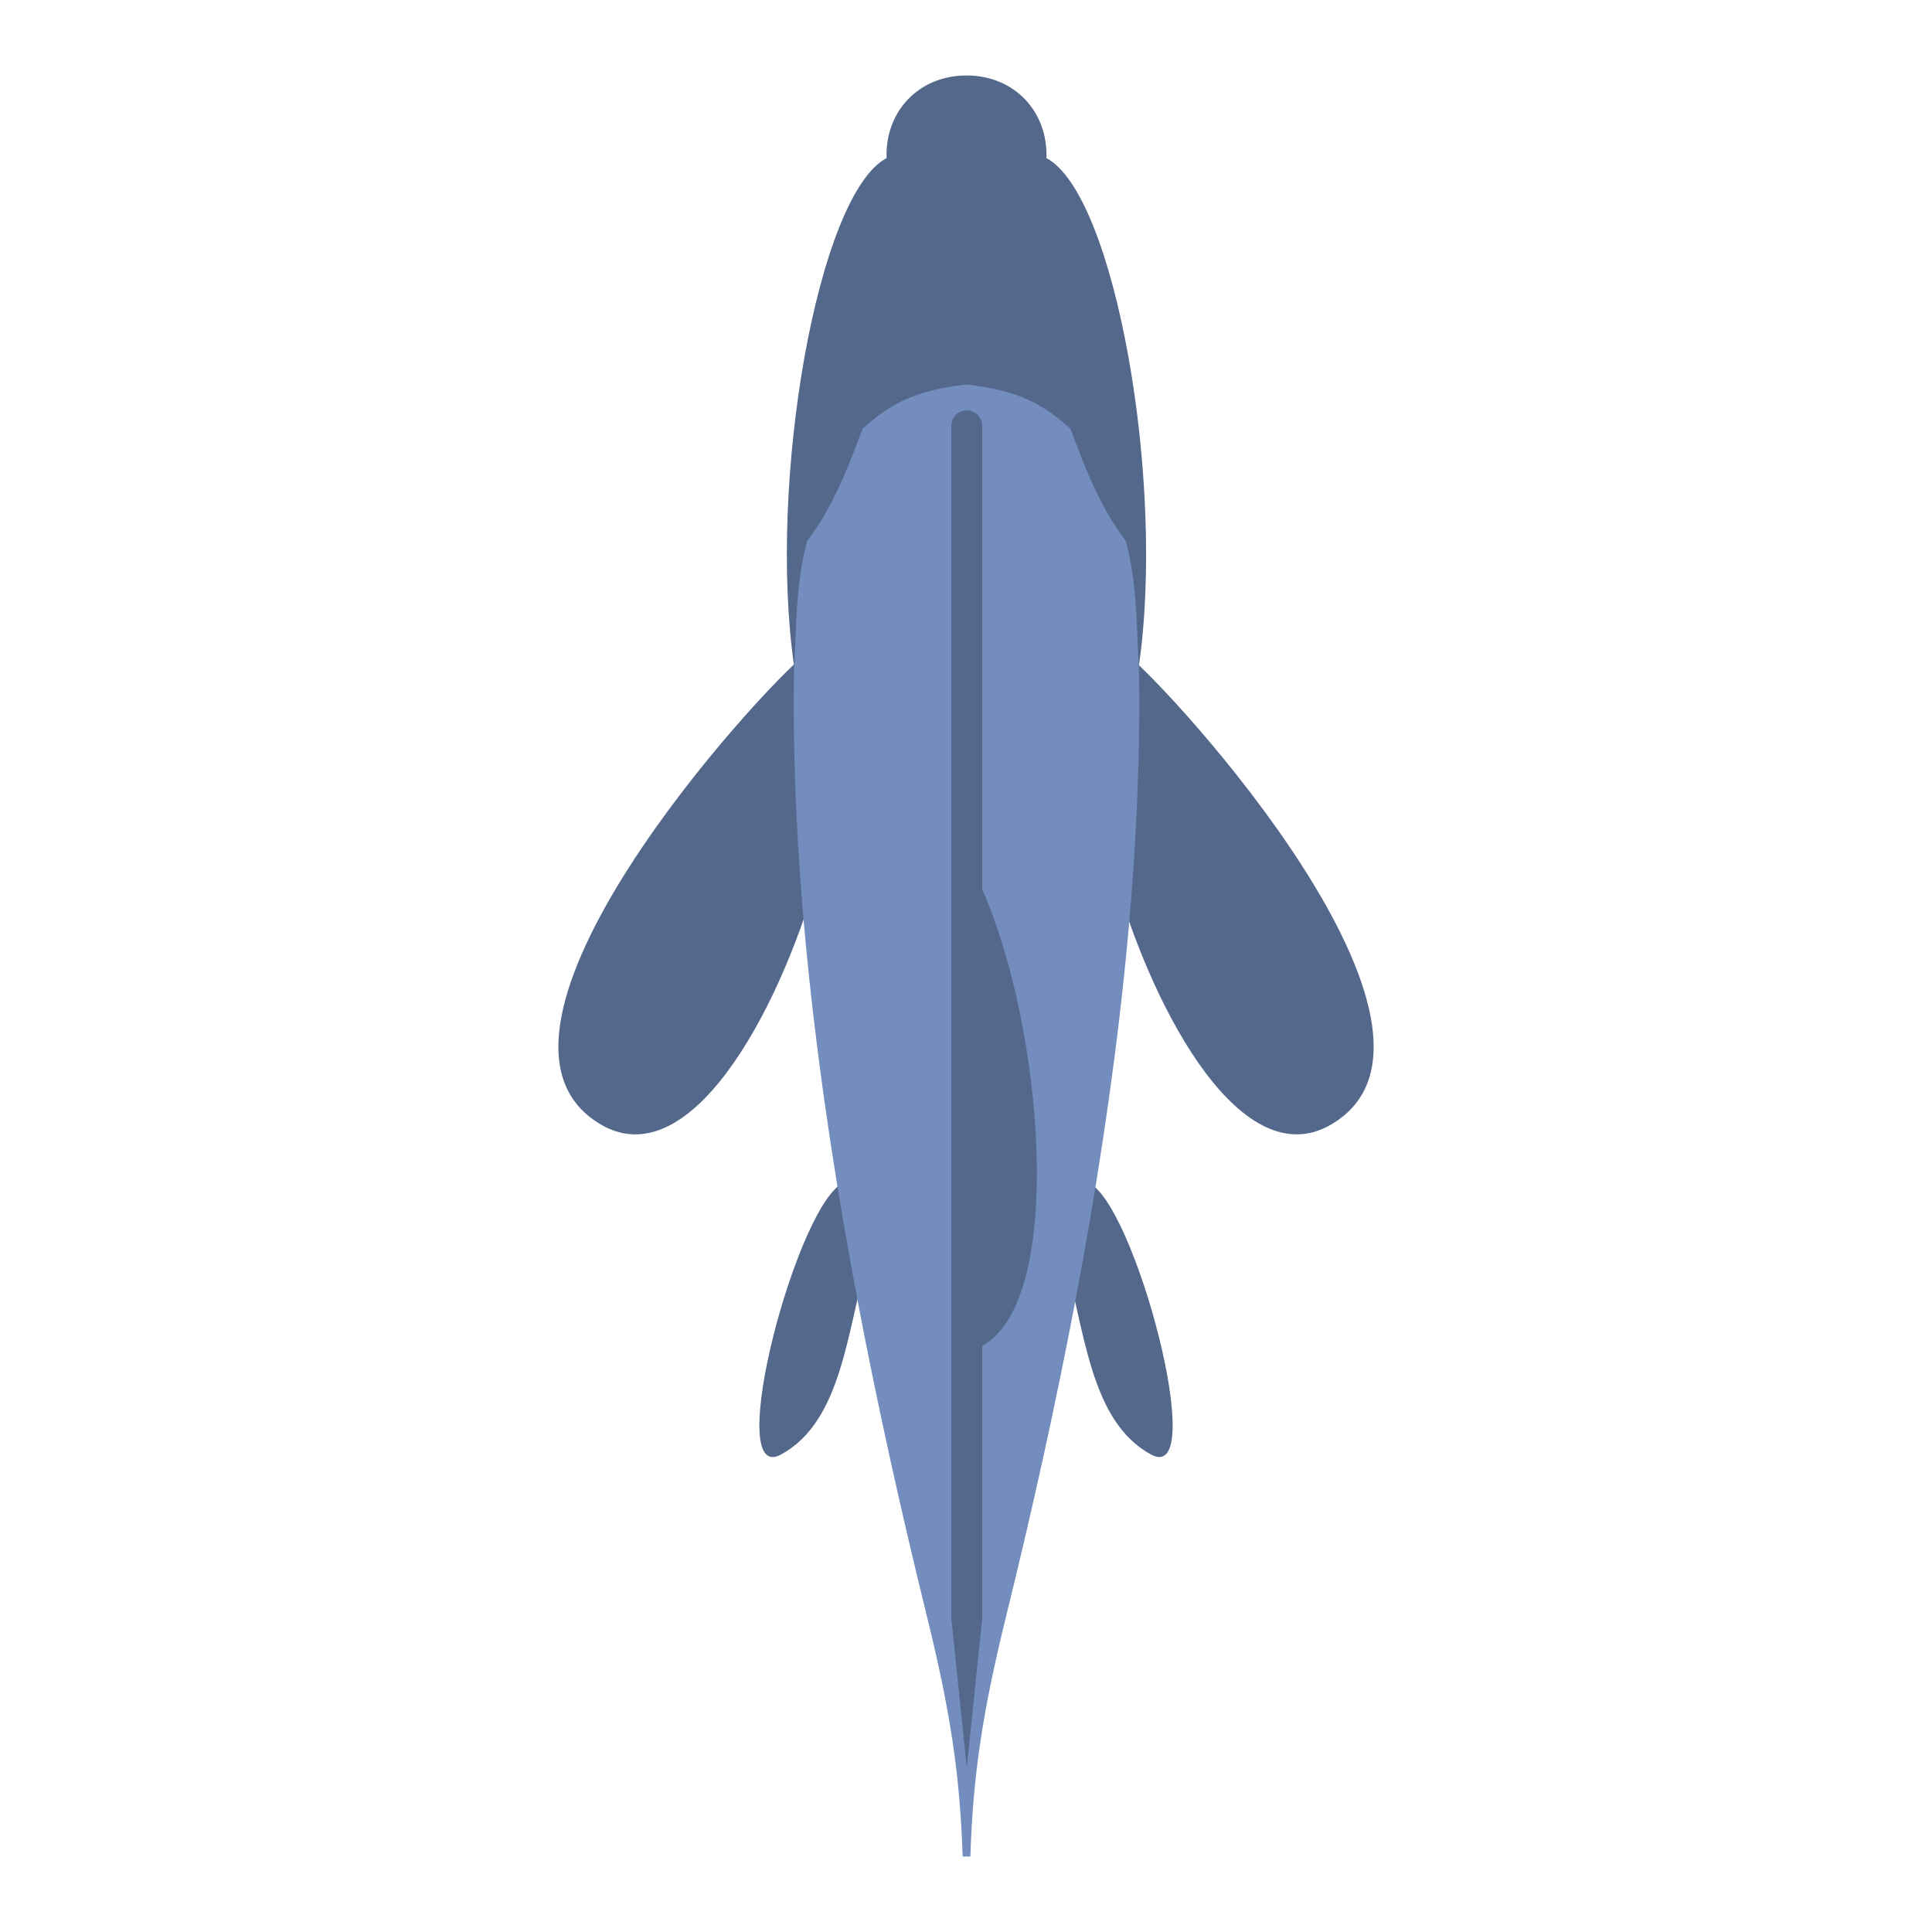
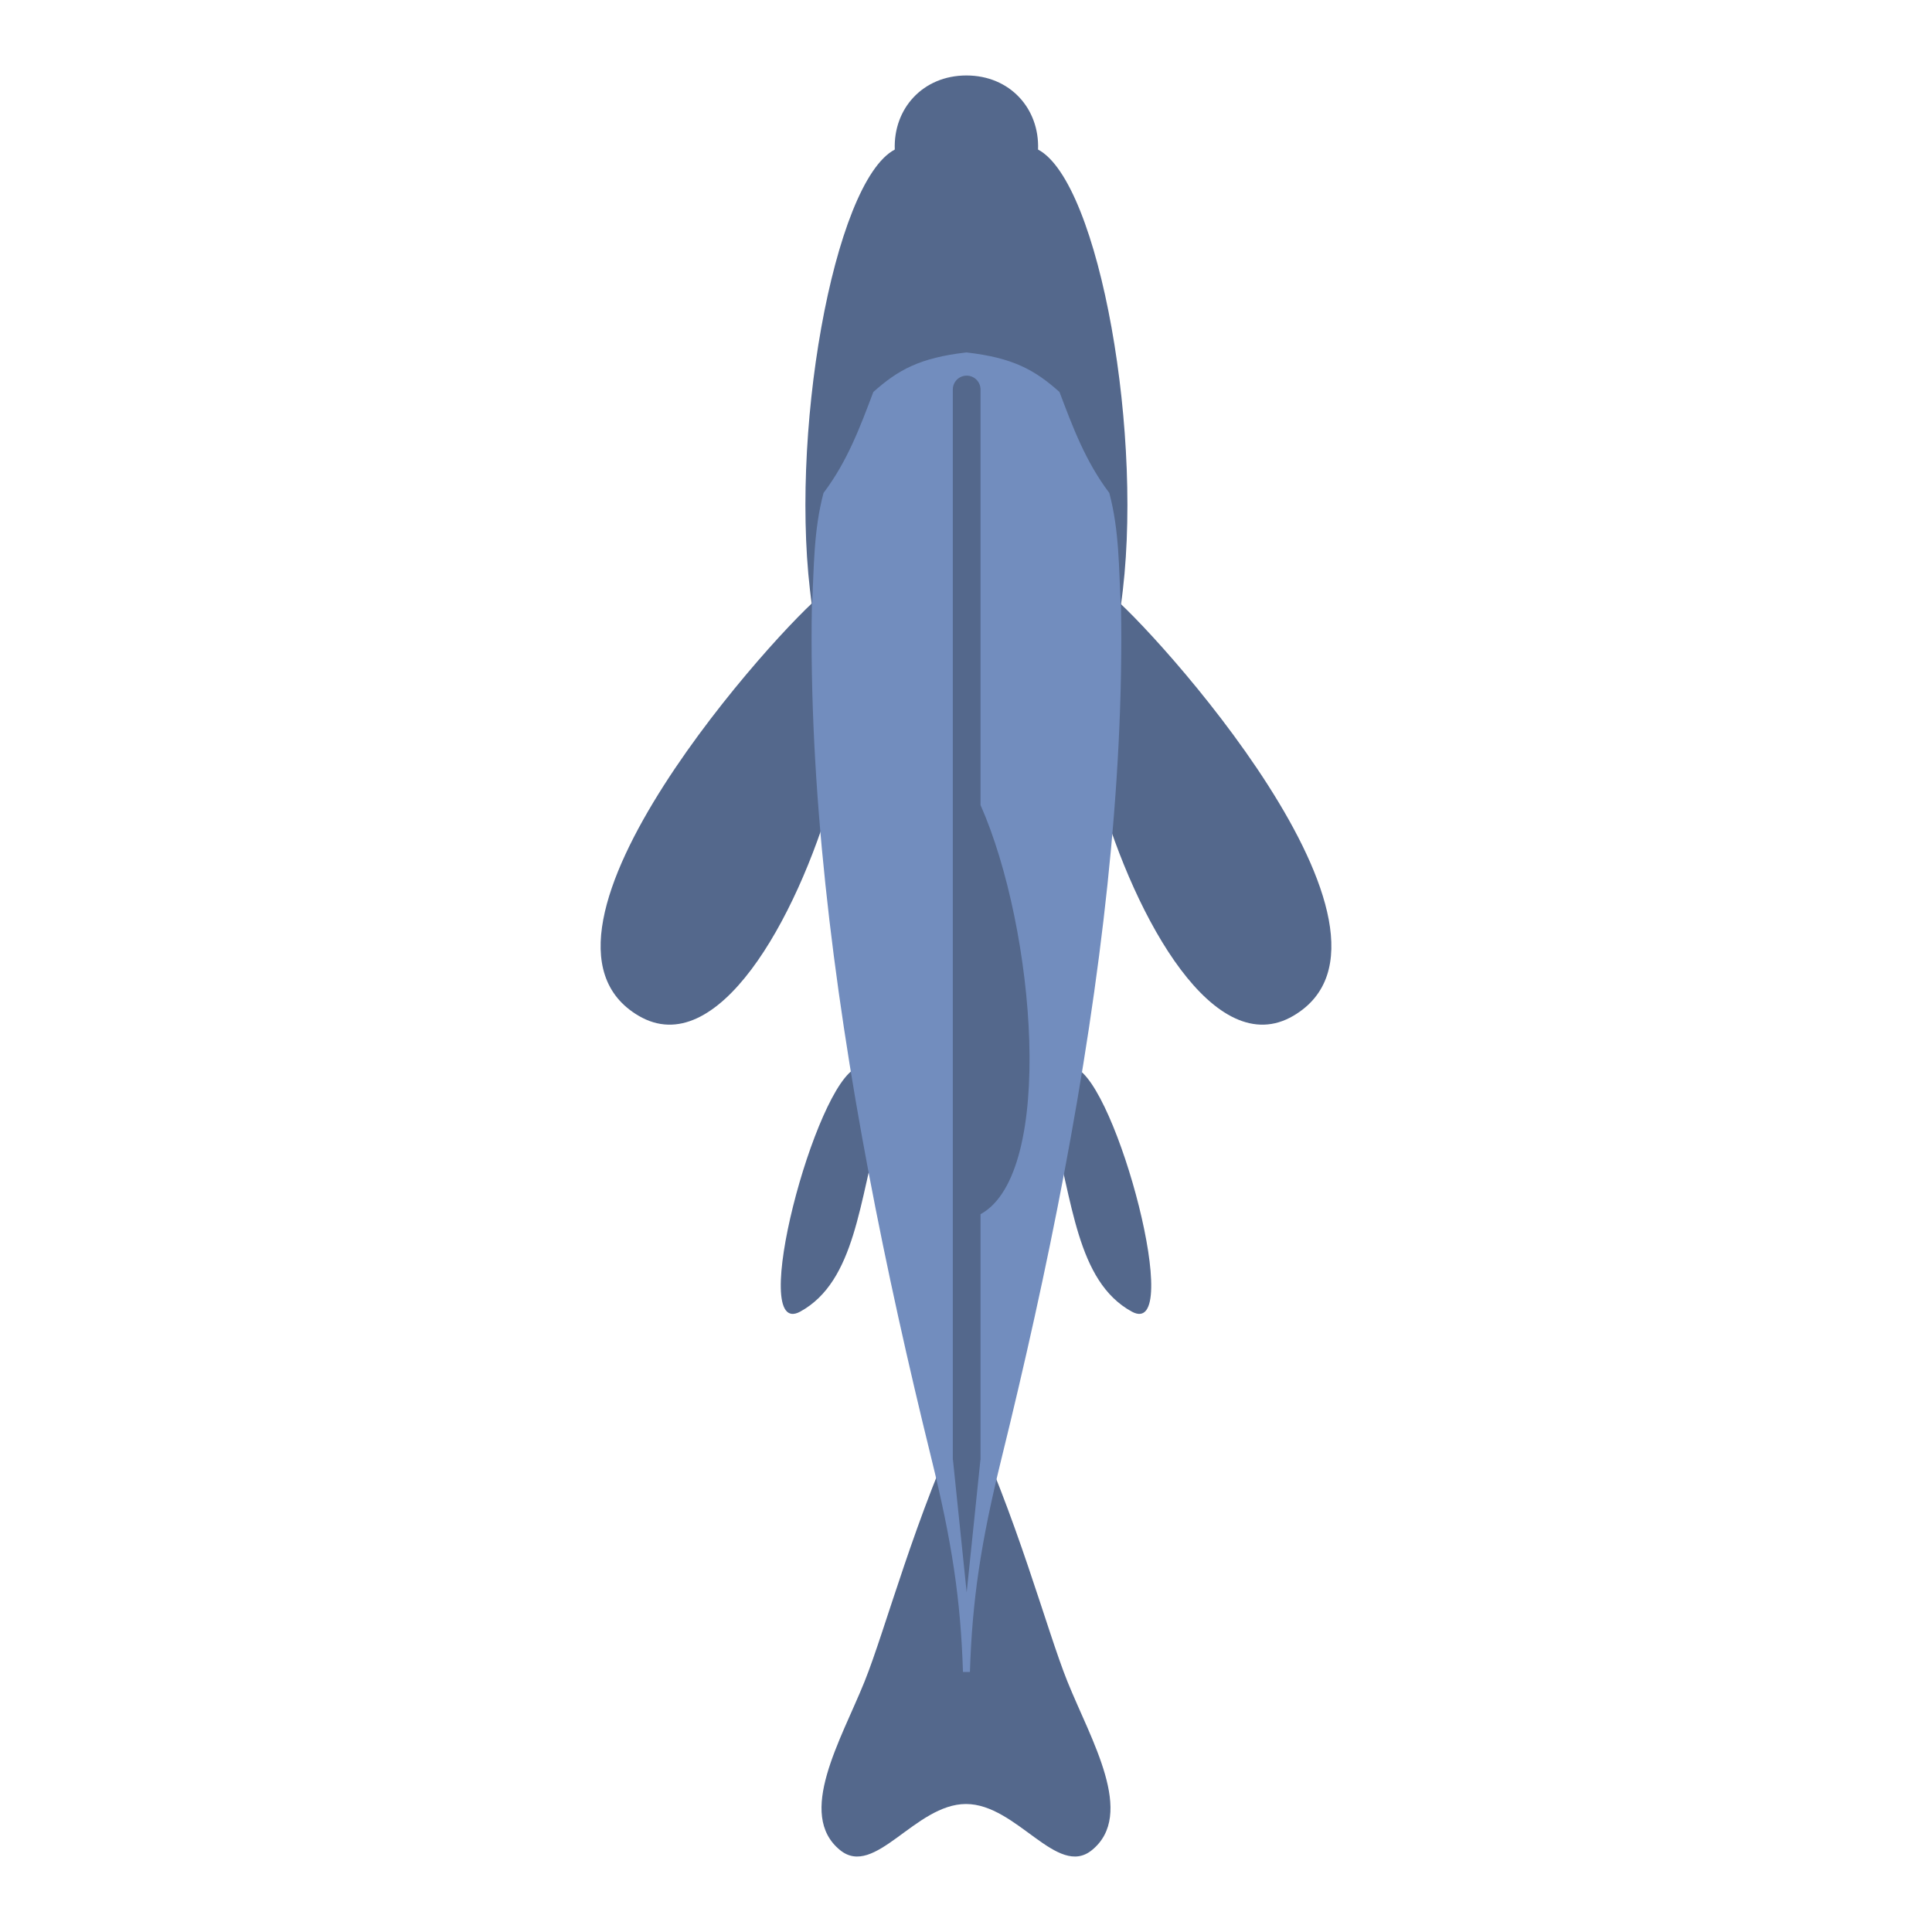
<svg xmlns="http://www.w3.org/2000/svg" version="1.1" viewBox="0 0 192 192" xml:space="preserve" id="svg4">
  <defs id="defs8">
    <clipPath id="clipPath995" clipPathUnits="userSpaceOnUse">
      <rect id="rect997" width="152" height="152" x="20" y="880.362" rx="9.935" ry="9.935" style="opacity:1;fill:#b1b5bd;fill-opacity:1;fill-rule:evenodd;stroke:none;stroke-width:1;stroke-opacity:1" />
    </clipPath>
  </defs>
-   <g id="g1889" transform="matrix(2.492764,0,0,2.492764,-144.5164,-132.0948)" style="stroke-width:0.401">
-     <path id="path6238" style="display:inline;fill:#54688c;fill-opacity:1;stroke:none;stroke-width:0.401;stroke-linecap:round;stroke-linejoin:round;stroke-dasharray:none;stop-color:#000000" d="m 101.33,100.128 c 1.855,0.68 4.897,12.145 2.529,10.849 -2.47,-1.351 -2.625,-5.002 -3.561,-8.296 m -8.655,-2.553 c -1.855,0.68 -4.897,12.145 -2.529,10.849 2.47,-1.351 2.625,-5.002 3.561,-8.296 m 10.206,-23.607 c 1.725,1.313 14.342,15.111 8.169,18.744 -3.482,2.05 -7.014,-4.237 -8.643,-9.912 M 90.092,79.075 c -1.725,1.313 -14.342,15.111 -8.169,18.744 3.482,2.05 7.014,-4.237 8.643,-9.912" />
-     <path id="path2419" style="display:inline;fill:#728dbe;fill-opacity:1;stroke:none;stroke-width:0.401;stroke-linecap:round;stroke-linejoin:round;stroke-opacity:1;stop-color:#000000" d="m 96.66,127.006 c 0.103,-3.223 0.487,-5.771 1.413,-9.53 4.078,-16.552 7.092,-35.025 4.129,-49.202 l -5.696,-1.539 -5.696,1.539 c -2.963,14.177 0.051,32.65 4.129,49.202 0.926,3.759 1.31,6.306 1.413,9.53" />
-     <path style="display:inline;fill:#54688c;fill-opacity:1;stroke:none;stroke-width:0.401;stroke-linecap:round;stroke-linejoin:round;stop-color:#000000" d="m 93.318,59.295 c -2.735,1.441 -4.758,12.923 -3.679,20.295 0.086,-1.675 0.063,-3.349 0.511,-5.024 1.064,-1.407 1.633,-2.95 2.216,-4.489 1.088,-0.97 2.05,-1.52 4.139,-1.759 2.089,0.238 3.051,0.789 4.139,1.759 0.583,1.539 1.151,3.082 2.216,4.489 0.448,1.675 0.425,3.349 0.511,5.024 1.079,-7.372 -0.944,-18.854 -3.679,-20.295 0.07,-1.824 -1.253,-3.295 -3.186,-3.295 -1.933,0 -3.256,1.471 -3.186,3.295 z" id="path374" />
-     <path id="path10348" style="color:#000000;display:inline;mix-blend-mode:normal;fill:#54688c;fill-opacity:1;stroke-width:0.401;stroke-linecap:round;stroke-linejoin:round;-inkscape-stroke:none" d="m 96.516,69.35 c -0.341,-3.94e-4 -0.616,0.276 -0.616,0.616 v 47.548 0.051 h 0.006 l 0.61,5.9 0.612,-5.9 h 0.004 v -0.036 l 0.002,-0.015 h -0.002 v -10.869 c 3.338,-1.821 2.441,-12.673 0,-18.198 V 69.967 c -9.6e-5,-0.34 -0.276,-0.616 -0.616,-0.616 z" />
-   </g>
+   <path id="path2066" style="display:inline;fill:#54688c;fill-opacity:1;stroke:none;stroke-width:1;stroke-linecap:round;stroke-linejoin:round;stroke-opacity:1;stop-color:#000000" d="m 106.08,167.109 c 2.34,5.808 6.811,13.202 2.428,16.758 -3.449,2.798 -7.456,-4.587 -12.508,-4.587 -5.052,0 -9.06,7.385 -12.508,4.587 -4.383,-3.556 0.088,-10.949 2.428,-16.758 2.084,-5.174 5.045,-16.508 10.08,-27.073 5.035,10.565 7.996,21.899 10.08,27.073 z" />
+   <path id="path6238" style="display:inline;fill:#54688c;fill-opacity:1;stroke:none;stroke-width:1;stroke-linecap:round;stroke-linejoin:round;stroke-dasharray:none;stop-color:#000000" d="m 106.823,106.103 c 4.144,1.52 10.942,27.137 5.651,24.243 -5.519,-3.019 -5.865,-11.176 -7.957,-18.537 m -19.34,-5.705 c -4.144,1.52 -10.942,27.137 -5.651,24.243 5.519,-3.019 5.865,-11.176 7.957,-18.537 M 110.287,59.06 c 3.854,2.934 32.046,33.765 18.253,41.884 -7.781,4.58 -15.674,-9.467 -19.313,-22.148 M 81.713,59.06 c -3.854,2.934 -32.046,33.765 -18.253,41.884 7.781,4.58 15.674,-9.467 19.312,-22.148" />
+   <path id="path2419" style="display:inline;fill:#728dbe;fill-opacity:1;stroke:none;stroke-width:1;stroke-linecap:round;stroke-linejoin:round;stroke-opacity:1;stop-color:#000000" d="m 96.39,166.16 c 0.229,-7.202 1.088,-12.894 3.157,-21.293 C 108.659,107.882 115.393,66.604 108.773,34.926 L 96.044,31.487 83.316,34.926 c -6.62,31.677 0.114,72.956 9.226,109.94 2.069,8.399 2.928,14.091 3.157,21.293" />
+   <path style="display:inline;fill:#54688c;fill-opacity:1;stroke:none;stroke-width:1;stroke-linecap:round;stroke-linejoin:round;stop-color:#000000" d="m 88.922,14.863 c -6.111,3.219 -10.632,28.877 -8.221,45.349 0.192,-3.742 0.14,-7.484 1.141,-11.226 2.378,-3.144 3.649,-6.592 4.95,-10.032 2.431,-2.167 4.58,-3.397 9.249,-3.93 4.669,0.533 6.818,1.763 9.249,3.93 1.302,3.439 2.572,6.887 4.95,10.032 1,3.742 0.949,7.484 1.141,11.226 2.411,-16.472 -2.11,-42.129 -8.221,-45.349 0.156,-4.076 -2.8,-7.363 -7.119,-7.363 -4.32,0 -7.275,3.288 -7.119,7.363 z" id="path374" />
+   <path id="path10348" style="color:#000000;display:inline;mix-blend-mode:normal;fill:#54688c;fill-opacity:1;stroke-width:1;stroke-linecap:round;stroke-linejoin:round;-inkscape-stroke:none" d="m 96.067,37.331 c -0.761,-8.81e-4 -1.377,0.616 -1.377,1.377 v 106.246 0.114 h 0.013 l 1.364,13.182 1.367,-13.182 h 0.01 v -0.081 l 0.003,-0.034 h -0.003 v -24.286 c 7.458,-4.07 5.454,-28.318 0,-40.663 V 38.708 c -2.15e-4,-0.761 -0.616,-1.377 -1.377,-1.377 z" />
</svg>
